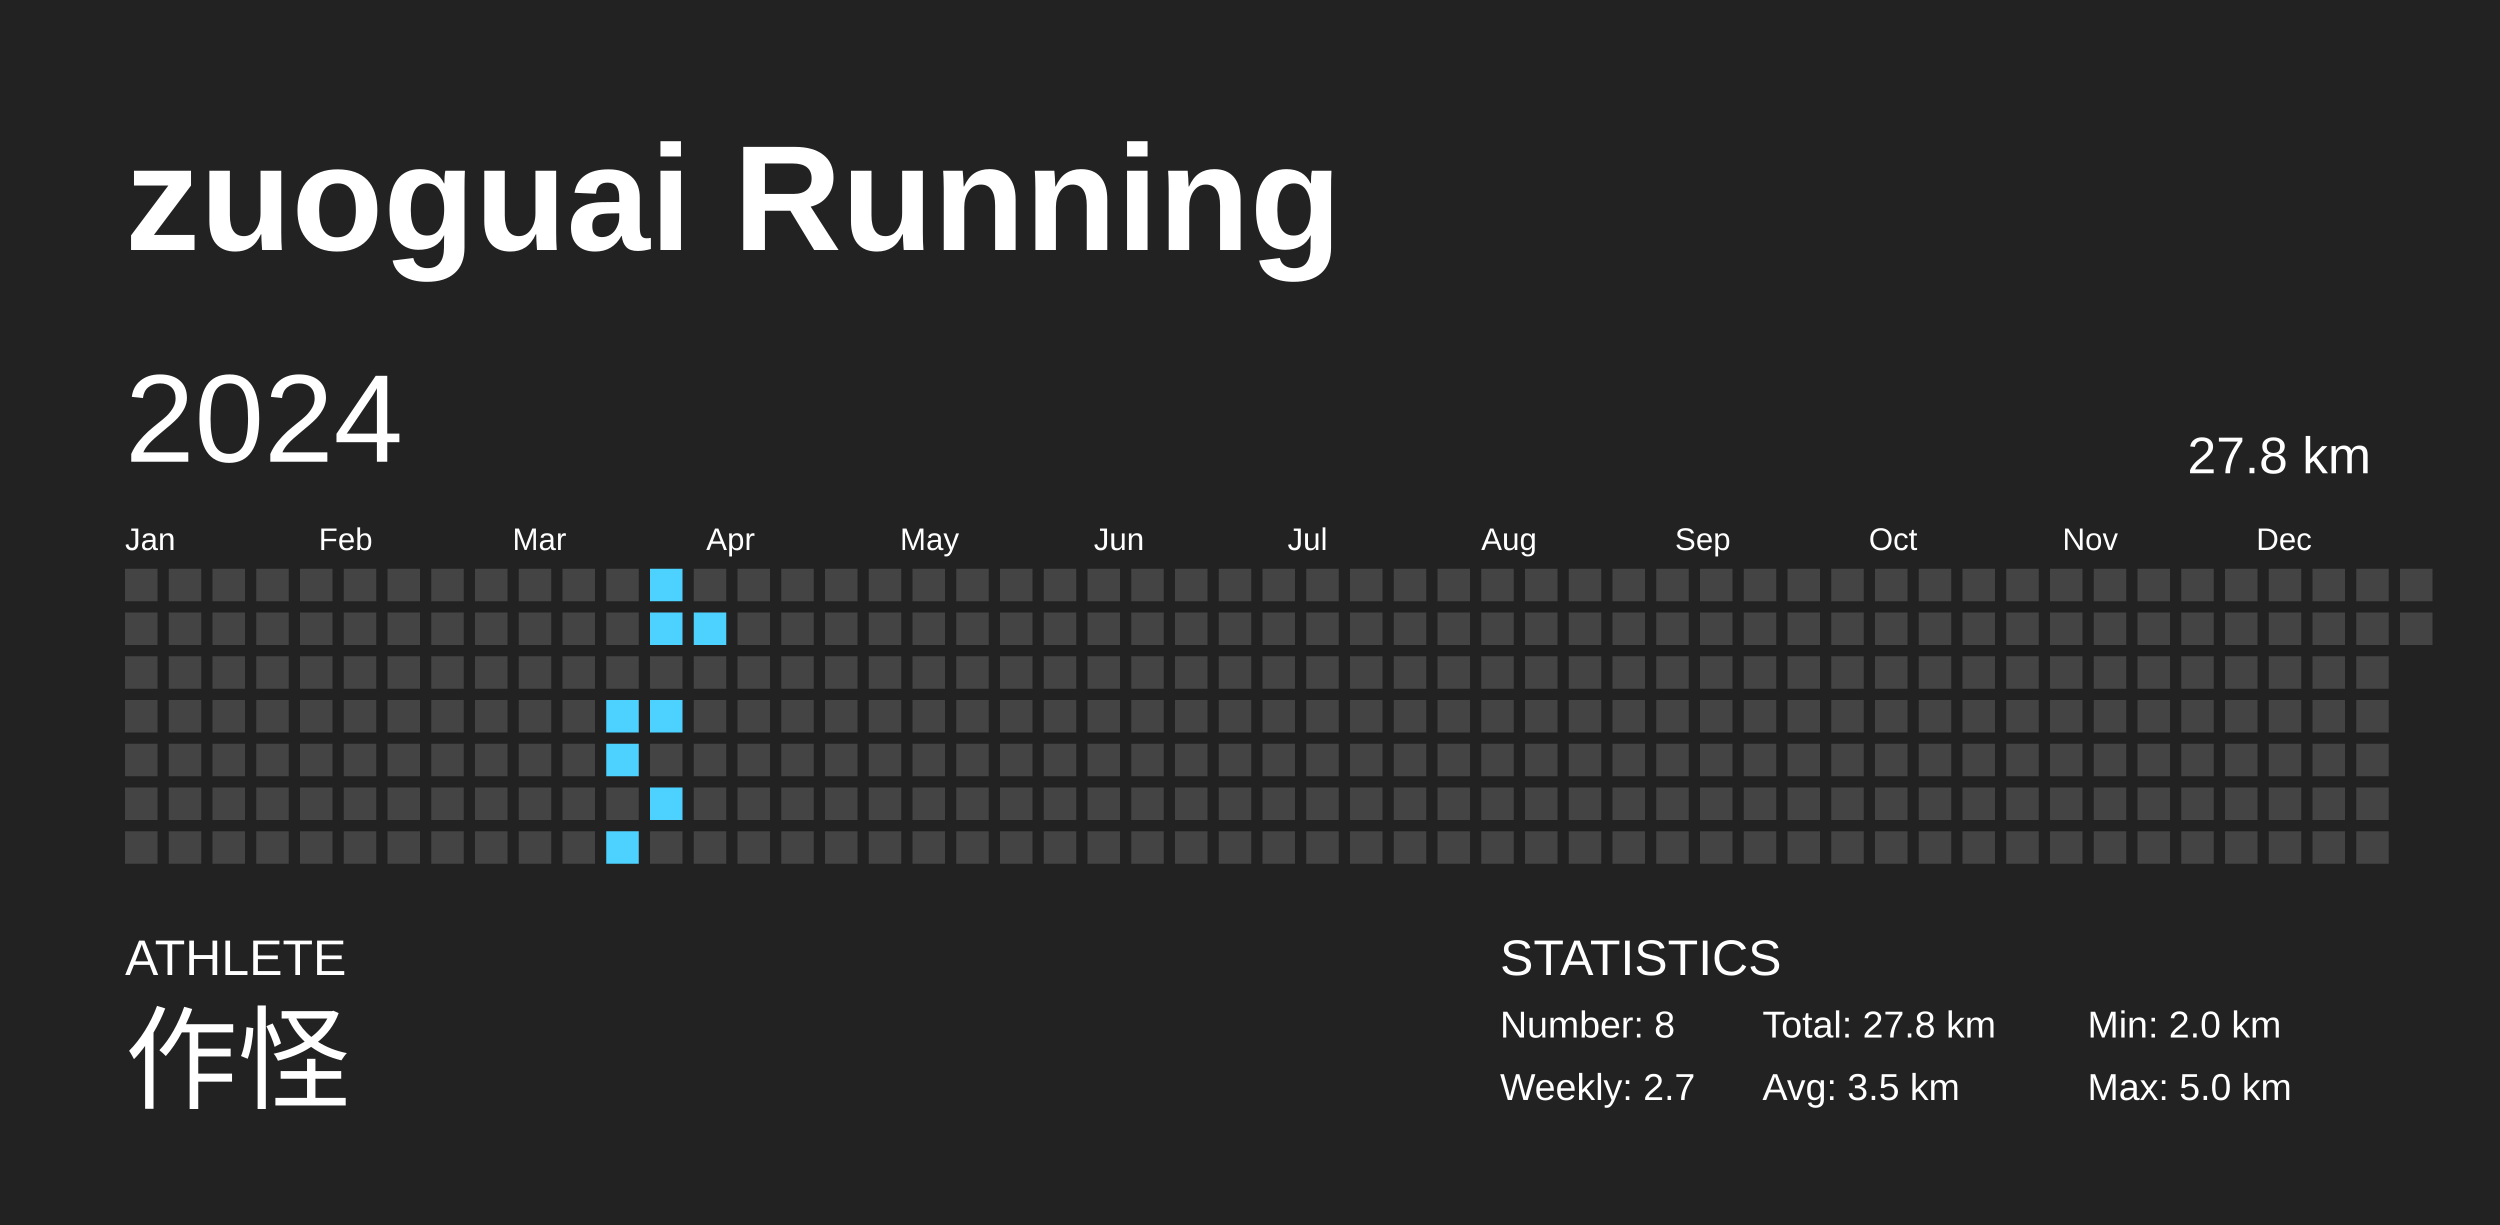
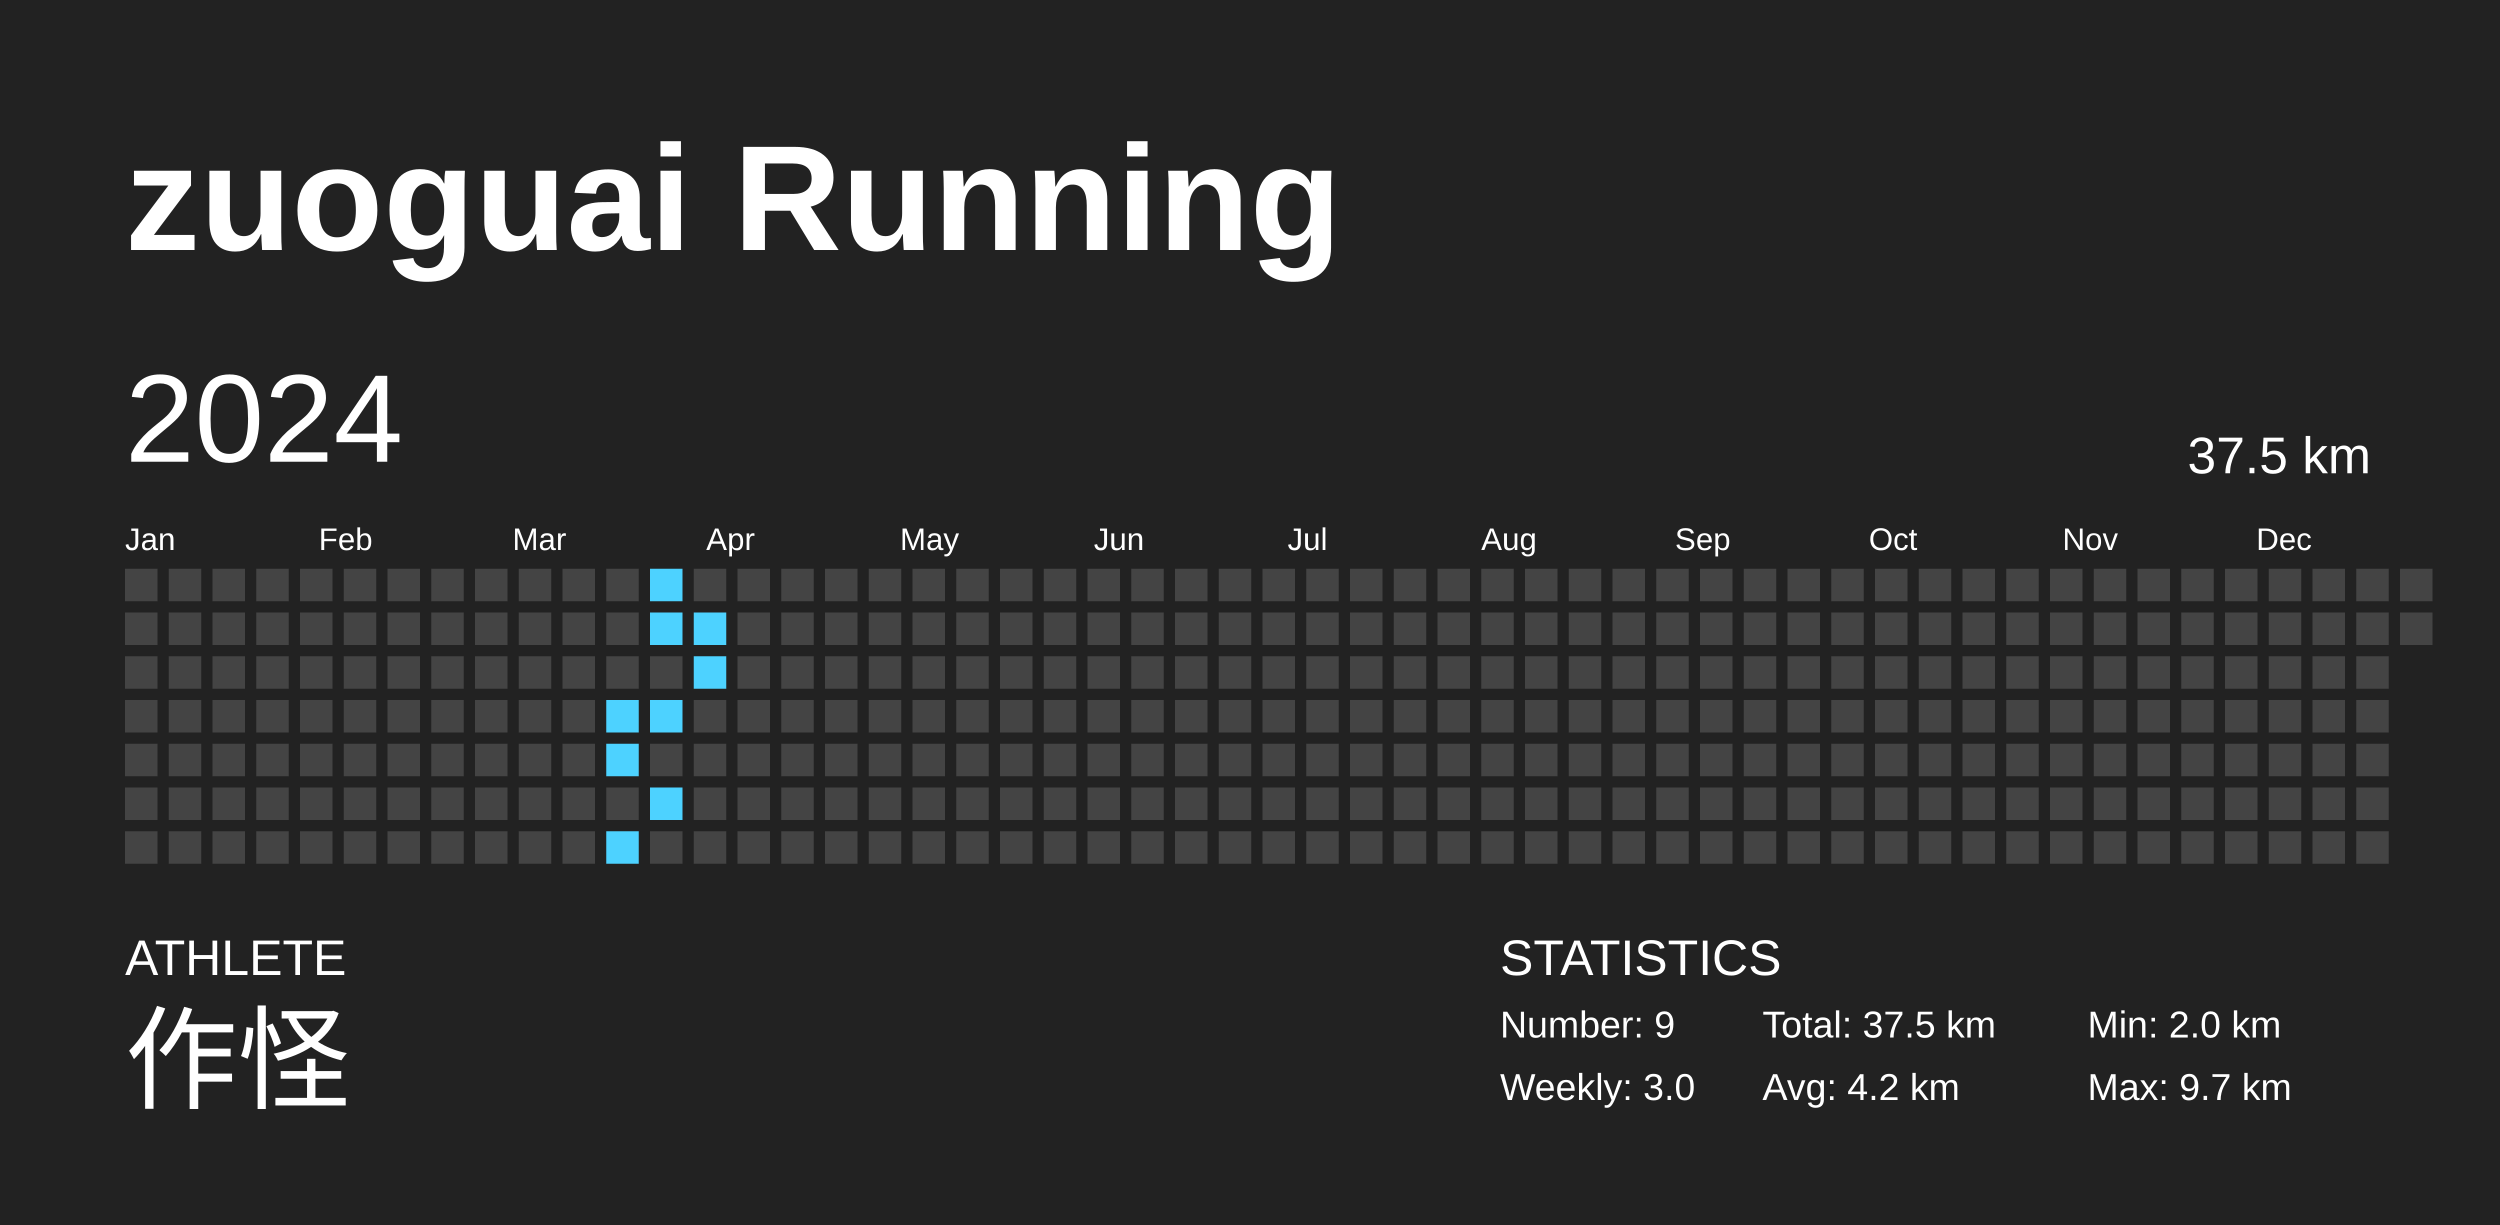
<svg xmlns="http://www.w3.org/2000/svg" baseProfile="full" height="98mm" version="1.1" viewBox="0,0,200,98" width="200mm">
  <defs />
  <rect fill="#222222" height="98" width="200" x="0" y="0" />
  <text fill="#FFFFFF" style="font-size:12px; font-family:Arial; font-weight:bold;" x="10" y="20">zuoguai Running</text>
  <text fill="#FFFFFF" style="font-size:4px; font-family:Arial" x="10" y="78">ATHLETE</text>
  <text fill="#FFFFFF" style="font-size:9px; font-family:Arial" x="10" y="88">作怪</text>
  <text fill="#FFFFFF" style="font-size:4px; font-family:Arial" x="120" y="78">STATISTICS</text>
-   <text fill="#FFFFFF" style="font-size:3px; font-family:Arial" x="120" y="83">Number: 8</text>
-   <text fill="#FFFFFF" style="font-size:3px; font-family:Arial" x="120" y="88">Weekly: 2.7</text>
-   <text fill="#FFFFFF" style="font-size:3px; font-family:Arial" x="141" y="83">Total: 27.8 km</text>
-   <text fill="#FFFFFF" style="font-size:3px; font-family:Arial" x="141" y="88">Avg: 3.5 km</text>
+   <text fill="#FFFFFF" style="font-size:3px; font-family:Arial" x="120" y="83">Number: 9</text>
+   <text fill="#FFFFFF" style="font-size:3px; font-family:Arial" x="120" y="88">Weekly: 3.0</text>
+   <text fill="#FFFFFF" style="font-size:3px; font-family:Arial" x="141" y="83">Total: 37.5 km</text>
+   <text fill="#FFFFFF" style="font-size:3px; font-family:Arial" x="141" y="88">Avg: 4.2 km</text>
  <text fill="#FFFFFF" style="font-size:3px; font-family:Arial" x="167" y="83">Min: 2.0 km</text>
-   <text fill="#FFFFFF" style="font-size:3px; font-family:Arial" x="167" y="88">Max: 5.0 km</text>
+   <text fill="#FFFFFF" style="font-size:3px; font-family:Arial" x="167" y="88">Max: 9.7 km</text>
  <text dominant-baseline="hanging" fill="#FFFFFF" style="font-size:10.0px; font-family:Arial;" x="10" y="30">2024</text>
-   <text dominant-baseline="hanging" fill="#FFFFFF" style="font-size:4.125px; font-family:Arial;" x="175" y="35">27.8 km</text>
+   <text dominant-baseline="hanging" fill="#FFFFFF" style="font-size:4.125px; font-family:Arial;" x="175" y="35">37.5 km</text>
  <text fill="#FFFFFF" style="font-size:2.5px; font-family:Arial" x="10.0" y="44">Jan</text>
  <text fill="#FFFFFF" style="font-size:2.5px; font-family:Arial" x="25.5" y="44">Feb</text>
  <text fill="#FFFFFF" style="font-size:2.5px; font-family:Arial" x="41.0" y="44">Mar</text>
  <text fill="#FFFFFF" style="font-size:2.5px; font-family:Arial" x="56.5" y="44">Apr</text>
  <text fill="#FFFFFF" style="font-size:2.5px; font-family:Arial" x="72.0" y="44">May</text>
  <text fill="#FFFFFF" style="font-size:2.5px; font-family:Arial" x="87.5" y="44">Jun</text>
  <text fill="#FFFFFF" style="font-size:2.5px; font-family:Arial" x="103.0" y="44">Jul</text>
  <text fill="#FFFFFF" style="font-size:2.5px; font-family:Arial" x="118.5" y="44">Aug</text>
  <text fill="#FFFFFF" style="font-size:2.5px; font-family:Arial" x="134.0" y="44">Sep</text>
  <text fill="#FFFFFF" style="font-size:2.5px; font-family:Arial" x="149.5" y="44">Oct</text>
  <text fill="#FFFFFF" style="font-size:2.5px; font-family:Arial" x="165.0" y="44">Nov</text>
  <text fill="#FFFFFF" style="font-size:2.5px; font-family:Arial" x="180.5" y="44">Dec</text>
  <rect fill="#444444" height="2.6" width="2.6" x="10.0" y="45.5" />
  <rect fill="#444444" height="2.6" width="2.6" x="10.0" y="49.0" />
  <rect fill="#444444" height="2.6" width="2.6" x="10.0" y="52.5" />
  <rect fill="#444444" height="2.6" width="2.6" x="10.0" y="56.0" />
  <rect fill="#444444" height="2.6" width="2.6" x="10.0" y="59.5" />
  <rect fill="#444444" height="2.6" width="2.6" x="10.0" y="63.0" />
  <rect fill="#444444" height="2.6" width="2.6" x="10.0" y="66.5" />
  <rect fill="#444444" height="2.6" width="2.6" x="13.5" y="45.5" />
  <rect fill="#444444" height="2.6" width="2.6" x="13.5" y="49.0" />
  <rect fill="#444444" height="2.6" width="2.6" x="13.5" y="52.5" />
  <rect fill="#444444" height="2.6" width="2.6" x="13.5" y="56.0" />
  <rect fill="#444444" height="2.6" width="2.6" x="13.5" y="59.5" />
  <rect fill="#444444" height="2.6" width="2.6" x="13.5" y="63.0" />
  <rect fill="#444444" height="2.6" width="2.6" x="13.5" y="66.5" />
  <rect fill="#444444" height="2.6" width="2.6" x="17.0" y="45.5" />
  <rect fill="#444444" height="2.6" width="2.6" x="17.0" y="49.0" />
  <rect fill="#444444" height="2.6" width="2.6" x="17.0" y="52.5" />
  <rect fill="#444444" height="2.6" width="2.6" x="17.0" y="56.0" />
  <rect fill="#444444" height="2.6" width="2.6" x="17.0" y="59.5" />
  <rect fill="#444444" height="2.6" width="2.6" x="17.0" y="63.0" />
  <rect fill="#444444" height="2.6" width="2.6" x="17.0" y="66.5" />
  <rect fill="#444444" height="2.6" width="2.6" x="20.5" y="45.5" />
  <rect fill="#444444" height="2.6" width="2.6" x="20.5" y="49.0" />
  <rect fill="#444444" height="2.6" width="2.6" x="20.5" y="52.5" />
  <rect fill="#444444" height="2.6" width="2.6" x="20.5" y="56.0" />
  <rect fill="#444444" height="2.6" width="2.6" x="20.5" y="59.5" />
  <rect fill="#444444" height="2.6" width="2.6" x="20.5" y="63.0" />
  <rect fill="#444444" height="2.6" width="2.6" x="20.5" y="66.5" />
  <rect fill="#444444" height="2.6" width="2.6" x="24.0" y="45.5" />
  <rect fill="#444444" height="2.6" width="2.6" x="24.0" y="49.0" />
  <rect fill="#444444" height="2.6" width="2.6" x="24.0" y="52.5" />
  <rect fill="#444444" height="2.6" width="2.6" x="24.0" y="56.0" />
  <rect fill="#444444" height="2.6" width="2.6" x="24.0" y="59.5" />
  <rect fill="#444444" height="2.6" width="2.6" x="24.0" y="63.0" />
  <rect fill="#444444" height="2.6" width="2.6" x="24.0" y="66.5" />
  <rect fill="#444444" height="2.6" width="2.6" x="27.5" y="45.5" />
  <rect fill="#444444" height="2.6" width="2.6" x="27.5" y="49.0" />
  <rect fill="#444444" height="2.6" width="2.6" x="27.5" y="52.5" />
  <rect fill="#444444" height="2.6" width="2.6" x="27.5" y="56.0" />
  <rect fill="#444444" height="2.6" width="2.6" x="27.5" y="59.5" />
  <rect fill="#444444" height="2.6" width="2.6" x="27.5" y="63.0" />
  <rect fill="#444444" height="2.6" width="2.6" x="27.5" y="66.5" />
  <rect fill="#444444" height="2.6" width="2.6" x="31.0" y="45.5" />
  <rect fill="#444444" height="2.6" width="2.6" x="31.0" y="49.0" />
  <rect fill="#444444" height="2.6" width="2.6" x="31.0" y="52.5" />
  <rect fill="#444444" height="2.6" width="2.6" x="31.0" y="56.0" />
  <rect fill="#444444" height="2.6" width="2.6" x="31.0" y="59.5" />
  <rect fill="#444444" height="2.6" width="2.6" x="31.0" y="63.0" />
  <rect fill="#444444" height="2.6" width="2.6" x="31.0" y="66.5" />
  <rect fill="#444444" height="2.6" width="2.6" x="34.5" y="45.5" />
  <rect fill="#444444" height="2.6" width="2.6" x="34.5" y="49.0" />
  <rect fill="#444444" height="2.6" width="2.6" x="34.5" y="52.5" />
  <rect fill="#444444" height="2.6" width="2.6" x="34.5" y="56.0" />
  <rect fill="#444444" height="2.6" width="2.6" x="34.5" y="59.5" />
  <rect fill="#444444" height="2.6" width="2.6" x="34.5" y="63.0" />
  <rect fill="#444444" height="2.6" width="2.6" x="34.5" y="66.5" />
  <rect fill="#444444" height="2.6" width="2.6" x="38.0" y="45.5" />
  <rect fill="#444444" height="2.6" width="2.6" x="38.0" y="49.0" />
  <rect fill="#444444" height="2.6" width="2.6" x="38.0" y="52.5" />
  <rect fill="#444444" height="2.6" width="2.6" x="38.0" y="56.0" />
  <rect fill="#444444" height="2.6" width="2.6" x="38.0" y="59.5" />
  <rect fill="#444444" height="2.6" width="2.6" x="38.0" y="63.0" />
  <rect fill="#444444" height="2.6" width="2.6" x="38.0" y="66.5" />
  <rect fill="#444444" height="2.6" width="2.6" x="41.5" y="45.5" />
  <rect fill="#444444" height="2.6" width="2.6" x="41.5" y="49.0" />
  <rect fill="#444444" height="2.6" width="2.6" x="41.5" y="52.5" />
  <rect fill="#444444" height="2.6" width="2.6" x="41.5" y="56.0" />
  <rect fill="#444444" height="2.6" width="2.6" x="41.5" y="59.5" />
  <rect fill="#444444" height="2.6" width="2.6" x="41.5" y="63.0" />
  <rect fill="#444444" height="2.6" width="2.6" x="41.5" y="66.5" />
  <rect fill="#444444" height="2.6" width="2.6" x="45.0" y="45.5" />
  <rect fill="#444444" height="2.6" width="2.6" x="45.0" y="49.0" />
  <rect fill="#444444" height="2.6" width="2.6" x="45.0" y="52.5" />
  <rect fill="#444444" height="2.6" width="2.6" x="45.0" y="56.0" />
  <rect fill="#444444" height="2.6" width="2.6" x="45.0" y="59.5" />
  <rect fill="#444444" height="2.6" width="2.6" x="45.0" y="63.0" />
  <rect fill="#444444" height="2.6" width="2.6" x="45.0" y="66.5" />
  <rect fill="#444444" height="2.6" width="2.6" x="48.5" y="45.5" />
  <rect fill="#444444" height="2.6" width="2.6" x="48.5" y="49.0" />
  <rect fill="#444444" height="2.6" width="2.6" x="48.5" y="52.5" />
  <rect fill="#4dd2ff" height="2.6" width="2.6" x="48.5" y="56.0" />
  <rect fill="#4dd2ff" height="2.6" width="2.6" x="48.5" y="59.5" />
  <rect fill="#444444" height="2.6" width="2.6" x="48.5" y="63.0" />
  <rect fill="#4dd2ff" height="2.6" width="2.6" x="48.5" y="66.5" />
  <rect fill="#4dd2ff" height="2.6" width="2.6" x="52.0" y="45.5" />
  <rect fill="#4dd2ff" height="2.6" width="2.6" x="52.0" y="49.0" />
  <rect fill="#444444" height="2.6" width="2.6" x="52.0" y="52.5" />
  <rect fill="#4dd2ff" height="2.6" width="2.6" x="52.0" y="56.0" />
  <rect fill="#444444" height="2.6" width="2.6" x="52.0" y="59.5" />
  <rect fill="#4dd2ff" height="2.6" width="2.6" x="52.0" y="63.0" />
  <rect fill="#444444" height="2.6" width="2.6" x="52.0" y="66.5" />
  <rect fill="#444444" height="2.6" width="2.6" x="55.5" y="45.5" />
  <rect fill="#4dd2ff" height="2.6" width="2.6" x="55.5" y="49.0" />
-   <rect fill="#444444" height="2.6" width="2.6" x="55.5" y="52.5" />
+   <rect fill="#4dd2ff" height="2.6" width="2.6" x="55.5" y="52.5" />
  <rect fill="#444444" height="2.6" width="2.6" x="55.5" y="56.0" />
  <rect fill="#444444" height="2.6" width="2.6" x="55.5" y="59.5" />
  <rect fill="#444444" height="2.6" width="2.6" x="55.5" y="63.0" />
  <rect fill="#444444" height="2.6" width="2.6" x="55.5" y="66.5" />
  <rect fill="#444444" height="2.6" width="2.6" x="59.0" y="45.5" />
  <rect fill="#444444" height="2.6" width="2.6" x="59.0" y="49.0" />
  <rect fill="#444444" height="2.6" width="2.6" x="59.0" y="52.5" />
  <rect fill="#444444" height="2.6" width="2.6" x="59.0" y="56.0" />
  <rect fill="#444444" height="2.6" width="2.6" x="59.0" y="59.5" />
  <rect fill="#444444" height="2.6" width="2.6" x="59.0" y="63.0" />
  <rect fill="#444444" height="2.6" width="2.6" x="59.0" y="66.5" />
  <rect fill="#444444" height="2.6" width="2.6" x="62.5" y="45.5" />
  <rect fill="#444444" height="2.6" width="2.6" x="62.5" y="49.0" />
  <rect fill="#444444" height="2.6" width="2.6" x="62.5" y="52.5" />
  <rect fill="#444444" height="2.6" width="2.6" x="62.5" y="56.0" />
  <rect fill="#444444" height="2.6" width="2.6" x="62.5" y="59.5" />
  <rect fill="#444444" height="2.6" width="2.6" x="62.5" y="63.0" />
  <rect fill="#444444" height="2.6" width="2.6" x="62.5" y="66.5" />
  <rect fill="#444444" height="2.6" width="2.6" x="66.0" y="45.5" />
  <rect fill="#444444" height="2.6" width="2.6" x="66.0" y="49.0" />
  <rect fill="#444444" height="2.6" width="2.6" x="66.0" y="52.5" />
  <rect fill="#444444" height="2.6" width="2.6" x="66.0" y="56.0" />
  <rect fill="#444444" height="2.6" width="2.6" x="66.0" y="59.5" />
  <rect fill="#444444" height="2.6" width="2.6" x="66.0" y="63.0" />
  <rect fill="#444444" height="2.6" width="2.6" x="66.0" y="66.5" />
  <rect fill="#444444" height="2.6" width="2.6" x="69.5" y="45.5" />
  <rect fill="#444444" height="2.6" width="2.6" x="69.5" y="49.0" />
  <rect fill="#444444" height="2.6" width="2.6" x="69.5" y="52.5" />
  <rect fill="#444444" height="2.6" width="2.6" x="69.5" y="56.0" />
  <rect fill="#444444" height="2.6" width="2.6" x="69.5" y="59.5" />
  <rect fill="#444444" height="2.6" width="2.6" x="69.5" y="63.0" />
  <rect fill="#444444" height="2.6" width="2.6" x="69.5" y="66.5" />
  <rect fill="#444444" height="2.6" width="2.6" x="73.0" y="45.5" />
  <rect fill="#444444" height="2.6" width="2.6" x="73.0" y="49.0" />
  <rect fill="#444444" height="2.6" width="2.6" x="73.0" y="52.5" />
  <rect fill="#444444" height="2.6" width="2.6" x="73.0" y="56.0" />
  <rect fill="#444444" height="2.6" width="2.6" x="73.0" y="59.5" />
  <rect fill="#444444" height="2.6" width="2.6" x="73.0" y="63.0" />
  <rect fill="#444444" height="2.6" width="2.6" x="73.0" y="66.5" />
  <rect fill="#444444" height="2.6" width="2.6" x="76.5" y="45.5" />
  <rect fill="#444444" height="2.6" width="2.6" x="76.5" y="49.0" />
  <rect fill="#444444" height="2.6" width="2.6" x="76.5" y="52.5" />
  <rect fill="#444444" height="2.6" width="2.6" x="76.5" y="56.0" />
  <rect fill="#444444" height="2.6" width="2.6" x="76.5" y="59.5" />
  <rect fill="#444444" height="2.6" width="2.6" x="76.5" y="63.0" />
  <rect fill="#444444" height="2.6" width="2.6" x="76.5" y="66.5" />
  <rect fill="#444444" height="2.6" width="2.6" x="80.0" y="45.5" />
  <rect fill="#444444" height="2.6" width="2.6" x="80.0" y="49.0" />
  <rect fill="#444444" height="2.6" width="2.6" x="80.0" y="52.5" />
  <rect fill="#444444" height="2.6" width="2.6" x="80.0" y="56.0" />
  <rect fill="#444444" height="2.6" width="2.6" x="80.0" y="59.5" />
  <rect fill="#444444" height="2.6" width="2.6" x="80.0" y="63.0" />
  <rect fill="#444444" height="2.6" width="2.6" x="80.0" y="66.5" />
  <rect fill="#444444" height="2.6" width="2.6" x="83.5" y="45.5" />
  <rect fill="#444444" height="2.6" width="2.6" x="83.5" y="49.0" />
  <rect fill="#444444" height="2.6" width="2.6" x="83.5" y="52.5" />
  <rect fill="#444444" height="2.6" width="2.6" x="83.5" y="56.0" />
  <rect fill="#444444" height="2.6" width="2.6" x="83.5" y="59.5" />
  <rect fill="#444444" height="2.6" width="2.6" x="83.5" y="63.0" />
  <rect fill="#444444" height="2.6" width="2.6" x="83.5" y="66.5" />
  <rect fill="#444444" height="2.6" width="2.6" x="87.0" y="45.5" />
  <rect fill="#444444" height="2.6" width="2.6" x="87.0" y="49.0" />
  <rect fill="#444444" height="2.6" width="2.6" x="87.0" y="52.5" />
  <rect fill="#444444" height="2.6" width="2.6" x="87.0" y="56.0" />
  <rect fill="#444444" height="2.6" width="2.6" x="87.0" y="59.5" />
  <rect fill="#444444" height="2.6" width="2.6" x="87.0" y="63.0" />
  <rect fill="#444444" height="2.6" width="2.6" x="87.0" y="66.5" />
  <rect fill="#444444" height="2.6" width="2.6" x="90.5" y="45.5" />
  <rect fill="#444444" height="2.6" width="2.6" x="90.5" y="49.0" />
  <rect fill="#444444" height="2.6" width="2.6" x="90.5" y="52.5" />
  <rect fill="#444444" height="2.6" width="2.6" x="90.5" y="56.0" />
  <rect fill="#444444" height="2.6" width="2.6" x="90.5" y="59.5" />
  <rect fill="#444444" height="2.6" width="2.6" x="90.5" y="63.0" />
  <rect fill="#444444" height="2.6" width="2.6" x="90.5" y="66.5" />
  <rect fill="#444444" height="2.6" width="2.6" x="94.0" y="45.5" />
  <rect fill="#444444" height="2.6" width="2.6" x="94.0" y="49.0" />
  <rect fill="#444444" height="2.6" width="2.6" x="94.0" y="52.5" />
  <rect fill="#444444" height="2.6" width="2.6" x="94.0" y="56.0" />
  <rect fill="#444444" height="2.6" width="2.6" x="94.0" y="59.5" />
  <rect fill="#444444" height="2.6" width="2.6" x="94.0" y="63.0" />
  <rect fill="#444444" height="2.6" width="2.6" x="94.0" y="66.5" />
  <rect fill="#444444" height="2.6" width="2.6" x="97.5" y="45.5" />
  <rect fill="#444444" height="2.6" width="2.6" x="97.5" y="49.0" />
  <rect fill="#444444" height="2.6" width="2.6" x="97.5" y="52.5" />
  <rect fill="#444444" height="2.6" width="2.6" x="97.5" y="56.0" />
  <rect fill="#444444" height="2.6" width="2.6" x="97.5" y="59.5" />
  <rect fill="#444444" height="2.6" width="2.6" x="97.5" y="63.0" />
  <rect fill="#444444" height="2.6" width="2.6" x="97.5" y="66.5" />
  <rect fill="#444444" height="2.6" width="2.6" x="101.0" y="45.5" />
  <rect fill="#444444" height="2.6" width="2.6" x="101.0" y="49.0" />
  <rect fill="#444444" height="2.6" width="2.6" x="101.0" y="52.5" />
  <rect fill="#444444" height="2.6" width="2.6" x="101.0" y="56.0" />
  <rect fill="#444444" height="2.6" width="2.6" x="101.0" y="59.5" />
  <rect fill="#444444" height="2.6" width="2.6" x="101.0" y="63.0" />
  <rect fill="#444444" height="2.6" width="2.6" x="101.0" y="66.5" />
  <rect fill="#444444" height="2.6" width="2.6" x="104.5" y="45.5" />
  <rect fill="#444444" height="2.6" width="2.6" x="104.5" y="49.0" />
  <rect fill="#444444" height="2.6" width="2.6" x="104.5" y="52.5" />
  <rect fill="#444444" height="2.6" width="2.6" x="104.5" y="56.0" />
  <rect fill="#444444" height="2.6" width="2.6" x="104.5" y="59.5" />
  <rect fill="#444444" height="2.6" width="2.6" x="104.5" y="63.0" />
  <rect fill="#444444" height="2.6" width="2.6" x="104.5" y="66.5" />
  <rect fill="#444444" height="2.6" width="2.6" x="108.0" y="45.5" />
  <rect fill="#444444" height="2.6" width="2.6" x="108.0" y="49.0" />
  <rect fill="#444444" height="2.6" width="2.6" x="108.0" y="52.5" />
  <rect fill="#444444" height="2.6" width="2.6" x="108.0" y="56.0" />
  <rect fill="#444444" height="2.6" width="2.6" x="108.0" y="59.5" />
  <rect fill="#444444" height="2.6" width="2.6" x="108.0" y="63.0" />
  <rect fill="#444444" height="2.6" width="2.6" x="108.0" y="66.5" />
  <rect fill="#444444" height="2.6" width="2.6" x="111.5" y="45.5" />
  <rect fill="#444444" height="2.6" width="2.6" x="111.5" y="49.0" />
  <rect fill="#444444" height="2.6" width="2.6" x="111.5" y="52.5" />
  <rect fill="#444444" height="2.6" width="2.6" x="111.5" y="56.0" />
  <rect fill="#444444" height="2.6" width="2.6" x="111.5" y="59.5" />
  <rect fill="#444444" height="2.6" width="2.6" x="111.5" y="63.0" />
  <rect fill="#444444" height="2.6" width="2.6" x="111.5" y="66.5" />
  <rect fill="#444444" height="2.6" width="2.6" x="115.0" y="45.5" />
  <rect fill="#444444" height="2.6" width="2.6" x="115.0" y="49.0" />
  <rect fill="#444444" height="2.6" width="2.6" x="115.0" y="52.5" />
  <rect fill="#444444" height="2.6" width="2.6" x="115.0" y="56.0" />
  <rect fill="#444444" height="2.6" width="2.6" x="115.0" y="59.5" />
  <rect fill="#444444" height="2.6" width="2.6" x="115.0" y="63.0" />
  <rect fill="#444444" height="2.6" width="2.6" x="115.0" y="66.5" />
  <rect fill="#444444" height="2.6" width="2.6" x="118.5" y="45.5" />
  <rect fill="#444444" height="2.6" width="2.6" x="118.5" y="49.0" />
  <rect fill="#444444" height="2.6" width="2.6" x="118.5" y="52.5" />
  <rect fill="#444444" height="2.6" width="2.6" x="118.5" y="56.0" />
  <rect fill="#444444" height="2.6" width="2.6" x="118.5" y="59.5" />
  <rect fill="#444444" height="2.6" width="2.6" x="118.5" y="63.0" />
  <rect fill="#444444" height="2.6" width="2.6" x="118.5" y="66.5" />
  <rect fill="#444444" height="2.6" width="2.6" x="122.0" y="45.5" />
  <rect fill="#444444" height="2.6" width="2.6" x="122.0" y="49.0" />
  <rect fill="#444444" height="2.6" width="2.6" x="122.0" y="52.5" />
  <rect fill="#444444" height="2.6" width="2.6" x="122.0" y="56.0" />
  <rect fill="#444444" height="2.6" width="2.6" x="122.0" y="59.5" />
  <rect fill="#444444" height="2.6" width="2.6" x="122.0" y="63.0" />
  <rect fill="#444444" height="2.6" width="2.6" x="122.0" y="66.5" />
  <rect fill="#444444" height="2.6" width="2.6" x="125.5" y="45.5" />
  <rect fill="#444444" height="2.6" width="2.6" x="125.5" y="49.0" />
  <rect fill="#444444" height="2.6" width="2.6" x="125.5" y="52.5" />
  <rect fill="#444444" height="2.6" width="2.6" x="125.5" y="56.0" />
  <rect fill="#444444" height="2.6" width="2.6" x="125.5" y="59.5" />
  <rect fill="#444444" height="2.6" width="2.6" x="125.5" y="63.0" />
  <rect fill="#444444" height="2.6" width="2.6" x="125.5" y="66.5" />
  <rect fill="#444444" height="2.6" width="2.6" x="129.0" y="45.5" />
  <rect fill="#444444" height="2.6" width="2.6" x="129.0" y="49.0" />
  <rect fill="#444444" height="2.6" width="2.6" x="129.0" y="52.5" />
  <rect fill="#444444" height="2.6" width="2.6" x="129.0" y="56.0" />
  <rect fill="#444444" height="2.6" width="2.6" x="129.0" y="59.5" />
  <rect fill="#444444" height="2.6" width="2.6" x="129.0" y="63.0" />
  <rect fill="#444444" height="2.6" width="2.6" x="129.0" y="66.5" />
  <rect fill="#444444" height="2.6" width="2.6" x="132.5" y="45.5" />
  <rect fill="#444444" height="2.6" width="2.6" x="132.5" y="49.0" />
  <rect fill="#444444" height="2.6" width="2.6" x="132.5" y="52.5" />
  <rect fill="#444444" height="2.6" width="2.6" x="132.5" y="56.0" />
  <rect fill="#444444" height="2.6" width="2.6" x="132.5" y="59.5" />
  <rect fill="#444444" height="2.6" width="2.6" x="132.5" y="63.0" />
  <rect fill="#444444" height="2.6" width="2.6" x="132.5" y="66.5" />
  <rect fill="#444444" height="2.6" width="2.6" x="136.0" y="45.5" />
  <rect fill="#444444" height="2.6" width="2.6" x="136.0" y="49.0" />
  <rect fill="#444444" height="2.6" width="2.6" x="136.0" y="52.5" />
  <rect fill="#444444" height="2.6" width="2.6" x="136.0" y="56.0" />
  <rect fill="#444444" height="2.6" width="2.6" x="136.0" y="59.5" />
  <rect fill="#444444" height="2.6" width="2.6" x="136.0" y="63.0" />
  <rect fill="#444444" height="2.6" width="2.6" x="136.0" y="66.5" />
  <rect fill="#444444" height="2.6" width="2.6" x="139.5" y="45.5" />
  <rect fill="#444444" height="2.6" width="2.6" x="139.5" y="49.0" />
  <rect fill="#444444" height="2.6" width="2.6" x="139.5" y="52.5" />
  <rect fill="#444444" height="2.6" width="2.6" x="139.5" y="56.0" />
  <rect fill="#444444" height="2.6" width="2.6" x="139.5" y="59.5" />
  <rect fill="#444444" height="2.6" width="2.6" x="139.5" y="63.0" />
  <rect fill="#444444" height="2.6" width="2.6" x="139.5" y="66.5" />
  <rect fill="#444444" height="2.6" width="2.6" x="143.0" y="45.5" />
  <rect fill="#444444" height="2.6" width="2.6" x="143.0" y="49.0" />
  <rect fill="#444444" height="2.6" width="2.6" x="143.0" y="52.5" />
  <rect fill="#444444" height="2.6" width="2.6" x="143.0" y="56.0" />
  <rect fill="#444444" height="2.6" width="2.6" x="143.0" y="59.5" />
  <rect fill="#444444" height="2.6" width="2.6" x="143.0" y="63.0" />
  <rect fill="#444444" height="2.6" width="2.6" x="143.0" y="66.5" />
  <rect fill="#444444" height="2.6" width="2.6" x="146.5" y="45.5" />
  <rect fill="#444444" height="2.6" width="2.6" x="146.5" y="49.0" />
  <rect fill="#444444" height="2.6" width="2.6" x="146.5" y="52.5" />
  <rect fill="#444444" height="2.6" width="2.6" x="146.5" y="56.0" />
  <rect fill="#444444" height="2.6" width="2.6" x="146.5" y="59.5" />
  <rect fill="#444444" height="2.6" width="2.6" x="146.5" y="63.0" />
  <rect fill="#444444" height="2.6" width="2.6" x="146.5" y="66.5" />
  <rect fill="#444444" height="2.6" width="2.6" x="150.0" y="45.5" />
  <rect fill="#444444" height="2.6" width="2.6" x="150.0" y="49.0" />
  <rect fill="#444444" height="2.6" width="2.6" x="150.0" y="52.5" />
  <rect fill="#444444" height="2.6" width="2.6" x="150.0" y="56.0" />
  <rect fill="#444444" height="2.6" width="2.6" x="150.0" y="59.5" />
  <rect fill="#444444" height="2.6" width="2.6" x="150.0" y="63.0" />
  <rect fill="#444444" height="2.6" width="2.6" x="150.0" y="66.5" />
  <rect fill="#444444" height="2.6" width="2.6" x="153.5" y="45.5" />
  <rect fill="#444444" height="2.6" width="2.6" x="153.5" y="49.0" />
  <rect fill="#444444" height="2.6" width="2.6" x="153.5" y="52.5" />
  <rect fill="#444444" height="2.6" width="2.6" x="153.5" y="56.0" />
  <rect fill="#444444" height="2.6" width="2.6" x="153.5" y="59.5" />
  <rect fill="#444444" height="2.6" width="2.6" x="153.5" y="63.0" />
  <rect fill="#444444" height="2.6" width="2.6" x="153.5" y="66.5" />
  <rect fill="#444444" height="2.6" width="2.6" x="157.0" y="45.5" />
  <rect fill="#444444" height="2.6" width="2.6" x="157.0" y="49.0" />
  <rect fill="#444444" height="2.6" width="2.6" x="157.0" y="52.5" />
  <rect fill="#444444" height="2.6" width="2.6" x="157.0" y="56.0" />
  <rect fill="#444444" height="2.6" width="2.6" x="157.0" y="59.5" />
  <rect fill="#444444" height="2.6" width="2.6" x="157.0" y="63.0" />
  <rect fill="#444444" height="2.6" width="2.6" x="157.0" y="66.5" />
  <rect fill="#444444" height="2.6" width="2.6" x="160.5" y="45.5" />
  <rect fill="#444444" height="2.6" width="2.6" x="160.5" y="49.0" />
  <rect fill="#444444" height="2.6" width="2.6" x="160.5" y="52.5" />
  <rect fill="#444444" height="2.6" width="2.6" x="160.5" y="56.0" />
  <rect fill="#444444" height="2.6" width="2.6" x="160.5" y="59.5" />
  <rect fill="#444444" height="2.6" width="2.6" x="160.5" y="63.0" />
  <rect fill="#444444" height="2.6" width="2.6" x="160.5" y="66.5" />
  <rect fill="#444444" height="2.6" width="2.6" x="164.0" y="45.5" />
  <rect fill="#444444" height="2.6" width="2.6" x="164.0" y="49.0" />
  <rect fill="#444444" height="2.6" width="2.6" x="164.0" y="52.5" />
  <rect fill="#444444" height="2.6" width="2.6" x="164.0" y="56.0" />
  <rect fill="#444444" height="2.6" width="2.6" x="164.0" y="59.5" />
  <rect fill="#444444" height="2.6" width="2.6" x="164.0" y="63.0" />
  <rect fill="#444444" height="2.6" width="2.6" x="164.0" y="66.5" />
  <rect fill="#444444" height="2.6" width="2.6" x="167.5" y="45.5" />
  <rect fill="#444444" height="2.6" width="2.6" x="167.5" y="49.0" />
  <rect fill="#444444" height="2.6" width="2.6" x="167.5" y="52.5" />
  <rect fill="#444444" height="2.6" width="2.6" x="167.5" y="56.0" />
  <rect fill="#444444" height="2.6" width="2.6" x="167.5" y="59.5" />
  <rect fill="#444444" height="2.6" width="2.6" x="167.5" y="63.0" />
  <rect fill="#444444" height="2.6" width="2.6" x="167.5" y="66.5" />
  <rect fill="#444444" height="2.6" width="2.6" x="171.0" y="45.5" />
  <rect fill="#444444" height="2.6" width="2.6" x="171.0" y="49.0" />
  <rect fill="#444444" height="2.6" width="2.6" x="171.0" y="52.5" />
  <rect fill="#444444" height="2.6" width="2.6" x="171.0" y="56.0" />
  <rect fill="#444444" height="2.6" width="2.6" x="171.0" y="59.5" />
  <rect fill="#444444" height="2.6" width="2.6" x="171.0" y="63.0" />
  <rect fill="#444444" height="2.6" width="2.6" x="171.0" y="66.5" />
  <rect fill="#444444" height="2.6" width="2.6" x="174.5" y="45.5" />
  <rect fill="#444444" height="2.6" width="2.6" x="174.5" y="49.0" />
  <rect fill="#444444" height="2.6" width="2.6" x="174.5" y="52.5" />
  <rect fill="#444444" height="2.6" width="2.6" x="174.5" y="56.0" />
  <rect fill="#444444" height="2.6" width="2.6" x="174.5" y="59.5" />
  <rect fill="#444444" height="2.6" width="2.6" x="174.5" y="63.0" />
  <rect fill="#444444" height="2.6" width="2.6" x="174.5" y="66.5" />
  <rect fill="#444444" height="2.6" width="2.6" x="178.0" y="45.5" />
  <rect fill="#444444" height="2.6" width="2.6" x="178.0" y="49.0" />
  <rect fill="#444444" height="2.6" width="2.6" x="178.0" y="52.5" />
  <rect fill="#444444" height="2.6" width="2.6" x="178.0" y="56.0" />
  <rect fill="#444444" height="2.6" width="2.6" x="178.0" y="59.5" />
  <rect fill="#444444" height="2.6" width="2.6" x="178.0" y="63.0" />
  <rect fill="#444444" height="2.6" width="2.6" x="178.0" y="66.5" />
  <rect fill="#444444" height="2.6" width="2.6" x="181.5" y="45.5" />
  <rect fill="#444444" height="2.6" width="2.6" x="181.5" y="49.0" />
  <rect fill="#444444" height="2.6" width="2.6" x="181.5" y="52.5" />
  <rect fill="#444444" height="2.6" width="2.6" x="181.5" y="56.0" />
  <rect fill="#444444" height="2.6" width="2.6" x="181.5" y="59.5" />
  <rect fill="#444444" height="2.6" width="2.6" x="181.5" y="63.0" />
  <rect fill="#444444" height="2.6" width="2.6" x="181.5" y="66.5" />
  <rect fill="#444444" height="2.6" width="2.6" x="185.0" y="45.5" />
  <rect fill="#444444" height="2.6" width="2.6" x="185.0" y="49.0" />
  <rect fill="#444444" height="2.6" width="2.6" x="185.0" y="52.5" />
  <rect fill="#444444" height="2.6" width="2.6" x="185.0" y="56.0" />
  <rect fill="#444444" height="2.6" width="2.6" x="185.0" y="59.5" />
  <rect fill="#444444" height="2.6" width="2.6" x="185.0" y="63.0" />
  <rect fill="#444444" height="2.6" width="2.6" x="185.0" y="66.5" />
  <rect fill="#444444" height="2.6" width="2.6" x="188.5" y="45.5" />
  <rect fill="#444444" height="2.6" width="2.6" x="188.5" y="49.0" />
  <rect fill="#444444" height="2.6" width="2.6" x="188.5" y="52.5" />
  <rect fill="#444444" height="2.6" width="2.6" x="188.5" y="56.0" />
  <rect fill="#444444" height="2.6" width="2.6" x="188.5" y="59.5" />
  <rect fill="#444444" height="2.6" width="2.6" x="188.5" y="63.0" />
  <rect fill="#444444" height="2.6" width="2.6" x="188.5" y="66.5" />
  <rect fill="#444444" height="2.6" width="2.6" x="192.0" y="45.5" />
  <rect fill="#444444" height="2.6" width="2.6" x="192.0" y="49.0" />
</svg>
